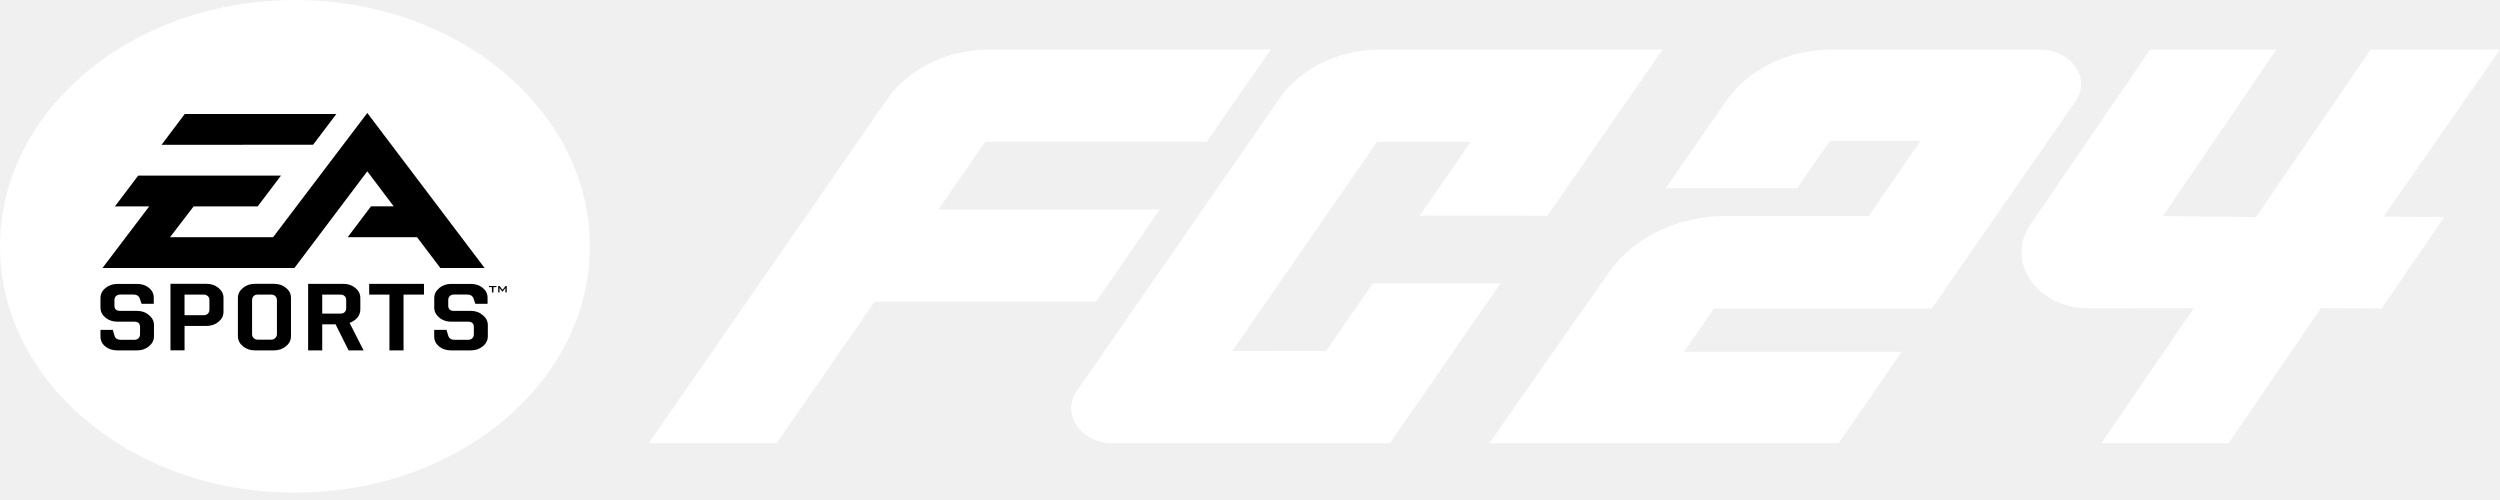
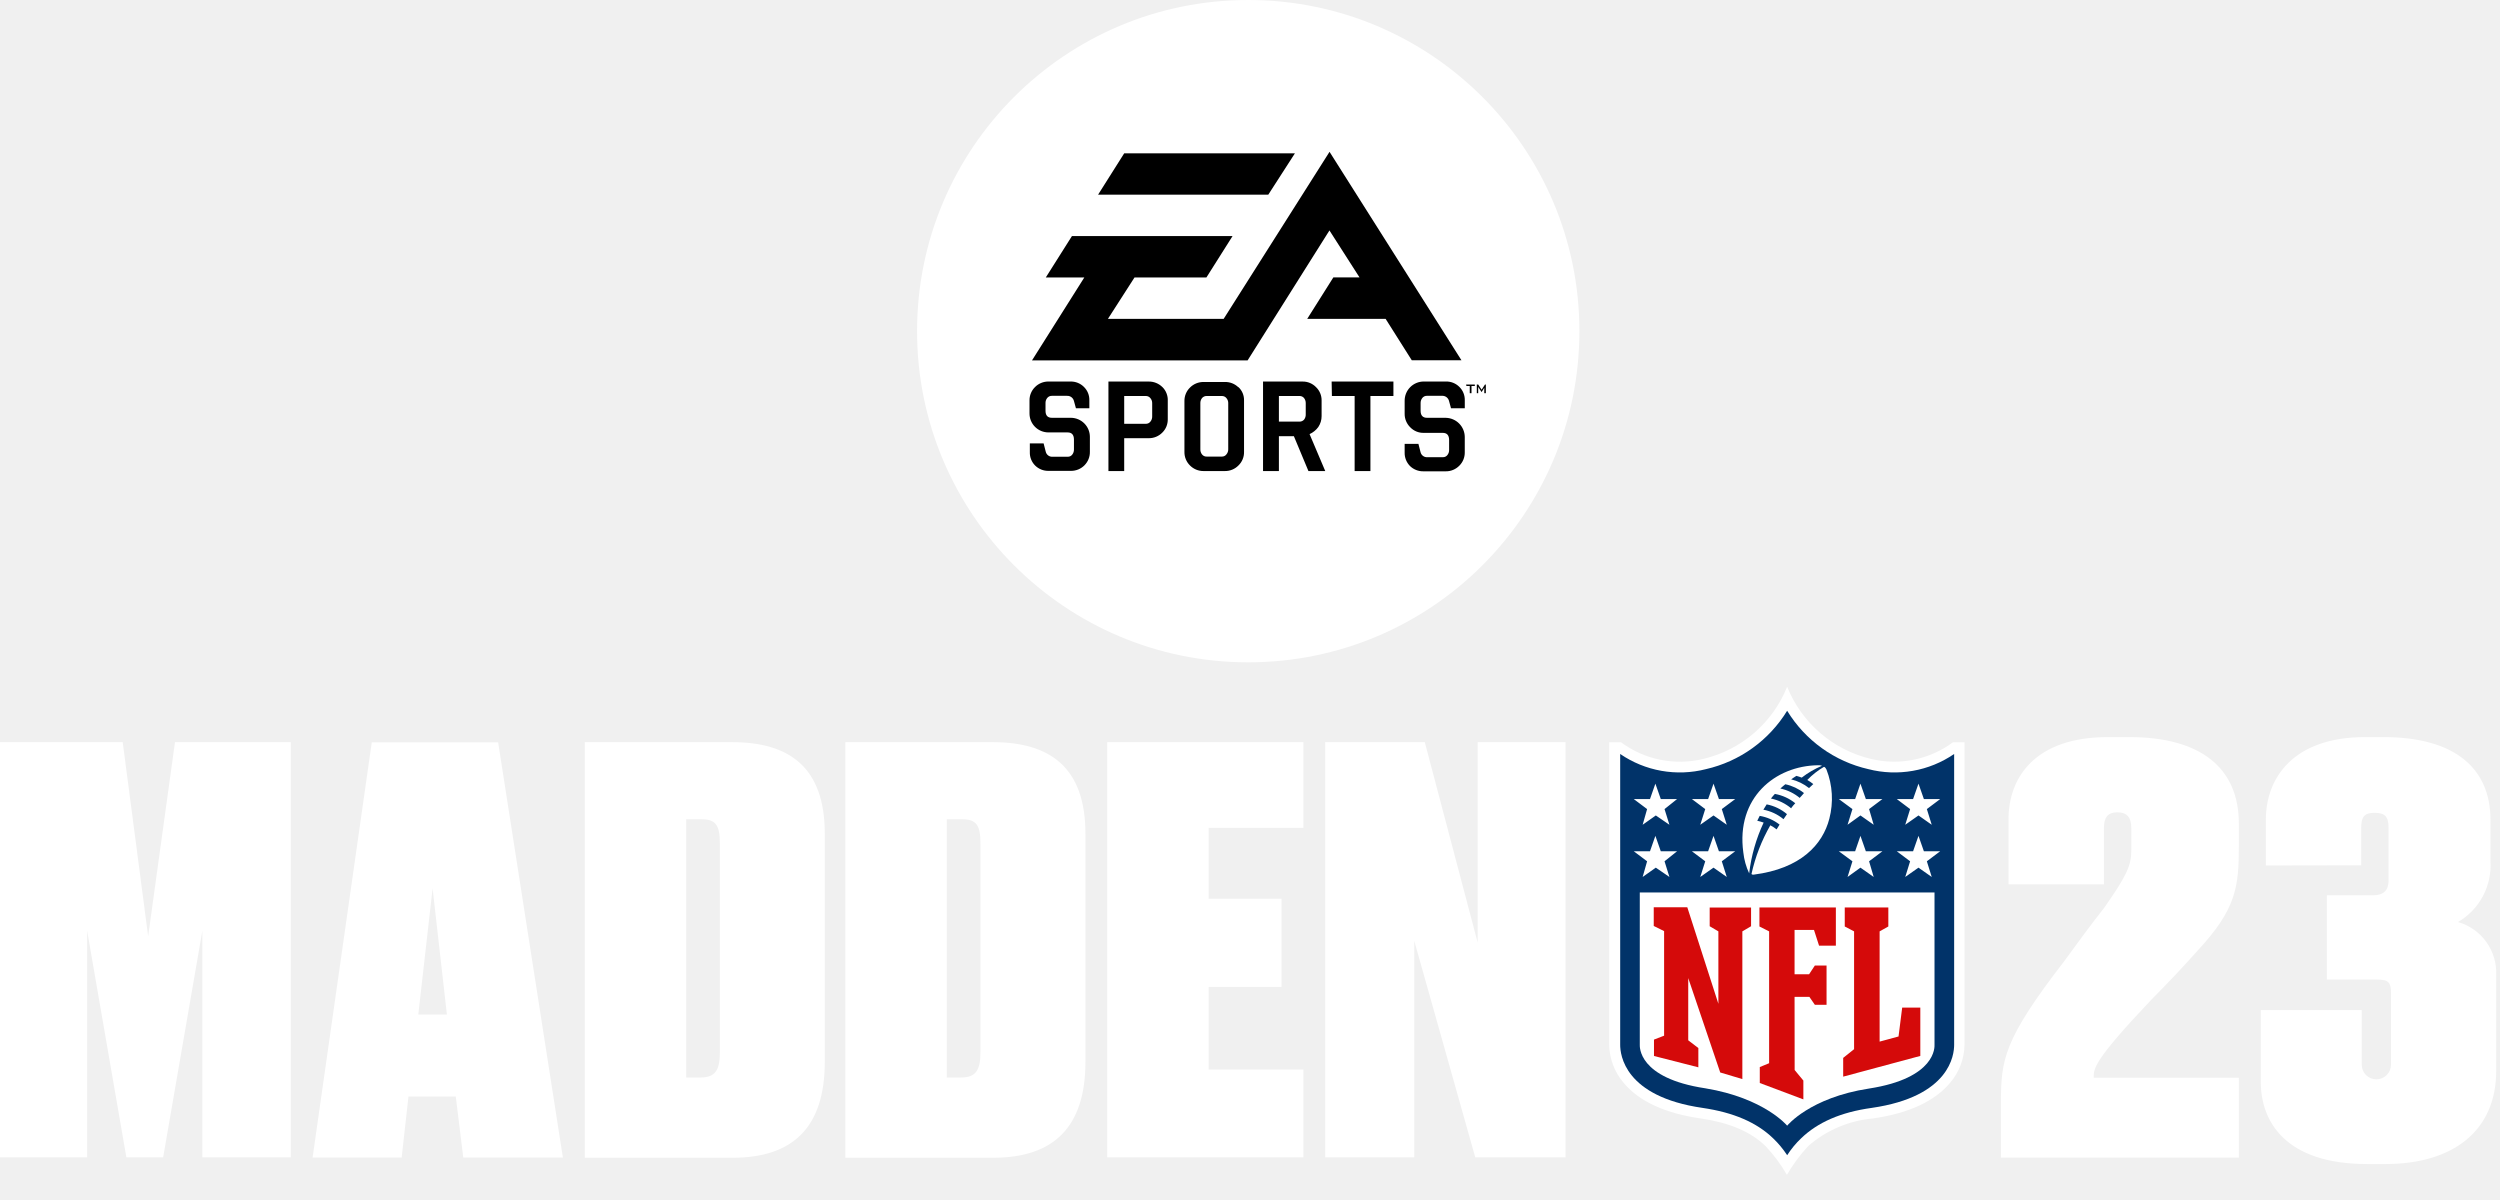
- <svg xmlns="http://www.w3.org/2000/svg" width="250" height="50" viewBox="0 0 250 50" fill="none">
-   <g id="EA_Sports_FC_24_logo 2" clip-path="url(#clip0_35_648)">
-     <g id="Clip path group">
-       <mask id="mask0_35_648" style="mask-type:luminance" maskUnits="userSpaceOnUse" x="0" y="0" width="250" height="50">
-         <g id="clip0_1092_23022">
-           <path id="Vector" d="M250 0H0V49.27H250V0Z" fill="white" />
-         </g>
-       </mask>
-       <g mask="url(#mask0_35_648)">
-         <g id="Group">
-           <path id="Vector_2" d="M29.659 2.841C15.245 2.841 3.558 12.601 3.558 24.64C3.558 36.68 15.242 46.44 29.656 46.44C44.07 46.44 55.754 36.68 55.754 24.64C55.754 12.601 44.073 2.841 29.659 2.841Z" fill="black" />
-           <path id="Vector_3" d="M34.067 29.458H32.222V31.361H34.067C34.23 31.361 34.364 31.311 34.468 31.215C34.569 31.113 34.619 30.981 34.619 30.825V30.006C34.619 29.848 34.572 29.718 34.468 29.614C34.367 29.51 34.23 29.46 34.067 29.46V29.458Z" fill="white" />
-           <path id="Vector_4" d="M27.126 29.458H25.774C25.599 29.458 25.462 29.508 25.359 29.612C25.258 29.716 25.207 29.845 25.207 30.004V33.415C25.207 33.569 25.255 33.698 25.359 33.802C25.465 33.909 25.599 33.966 25.774 33.966H27.126C27.289 33.966 27.426 33.911 27.53 33.802C27.64 33.698 27.693 33.569 27.693 33.415V30.004C27.693 29.845 27.64 29.716 27.53 29.612C27.426 29.508 27.289 29.458 27.126 29.458Z" fill="white" />
-           <path id="Vector_5" d="M20.375 29.458H18.453V31.522H20.375C20.538 31.522 20.678 31.47 20.782 31.368C20.889 31.264 20.942 31.135 20.942 30.976V30.006C20.942 29.845 20.889 29.718 20.782 29.614C20.678 29.51 20.538 29.46 20.375 29.46V29.458Z" fill="white" />
-           <path id="Vector_6" d="M29.493 0C13.205 0 0 11.03 0 24.635C0 38.24 13.205 49.27 29.493 49.27C45.781 49.27 58.986 38.24 58.986 24.635C58.986 11.03 45.784 0 29.493 0ZM18.471 11.402H33.633L31.311 14.473L16.154 14.481L18.474 11.402H18.471ZM15.397 33.618C15.397 34.013 15.233 34.348 14.91 34.621C14.58 34.899 14.176 35.038 13.713 35.038H11.714C11.239 35.038 10.841 34.904 10.523 34.641C10.202 34.375 10.048 34.048 10.048 33.646V32.986H11.277L11.459 33.599C11.542 33.852 11.75 33.981 12.088 33.981H13.44C13.609 33.981 13.745 33.931 13.852 33.824C13.953 33.723 14.004 33.589 14.004 33.435V32.708C14.004 32.351 13.817 32.17 13.44 32.17H11.741C11.277 32.17 10.873 32.033 10.538 31.758C10.211 31.48 10.048 31.148 10.048 30.756V29.795C10.048 29.411 10.211 29.078 10.538 28.806C10.873 28.528 11.277 28.391 11.741 28.391H13.713C14.176 28.391 14.571 28.525 14.898 28.788C15.219 29.054 15.376 29.381 15.376 29.781V30.378H14.155L13.971 29.838C13.876 29.58 13.662 29.453 13.348 29.453H12.014C11.839 29.453 11.702 29.505 11.601 29.609C11.491 29.713 11.444 29.845 11.444 30.004V30.565C11.444 30.914 11.631 31.088 12.014 31.088H13.713C14.173 31.088 14.568 31.227 14.901 31.51C15.233 31.79 15.397 32.12 15.397 32.505V33.631V33.618ZM22.35 31.182C22.35 31.574 22.183 31.907 21.857 32.18C21.521 32.455 21.117 32.594 20.651 32.594H18.456V35.035H17.048V28.381H20.651C21.117 28.381 21.521 28.518 21.857 28.796C22.183 29.069 22.35 29.401 22.35 29.783V31.182ZM29.098 33.608C29.098 34.013 28.938 34.348 28.599 34.621C28.266 34.899 27.874 35.038 27.399 35.038H25.495C25.02 35.038 24.619 34.899 24.289 34.621C23.959 34.348 23.79 34.013 23.79 33.608V29.783C23.79 29.401 23.959 29.069 24.289 28.796C24.619 28.518 25.023 28.381 25.495 28.381H27.399C27.874 28.381 28.266 28.518 28.599 28.791C28.938 29.059 29.098 29.396 29.098 29.783V33.608ZM29.448 26.799H10.25L14.919 20.639H11.491L13.823 17.557H28.103L25.768 20.639H19.365L17.001 23.722H27.307L36.731 11.296L48.46 26.799H44.034L41.703 23.72H34.768L37.099 20.634H39.371L36.728 17.133L29.445 26.796L29.448 26.799ZM34.857 35.038L33.559 32.433H32.222V35.038H30.814V28.384H34.337C34.809 28.384 35.21 28.52 35.537 28.798C35.867 29.071 36.033 29.403 36.033 29.785V30.947C36.033 31.247 35.932 31.525 35.736 31.765C35.528 32.006 35.267 32.177 34.961 32.289L36.357 35.038H34.86H34.857ZM42.398 29.458H40.354V35.038H38.944V29.458H36.918V28.384H42.398V29.458ZM48.783 33.618C48.783 34.013 48.62 34.348 48.291 34.621C47.958 34.899 47.557 35.038 47.084 35.038H45.092C44.616 35.038 44.224 34.904 43.901 34.641C43.583 34.375 43.422 34.048 43.422 33.646V32.986H44.649L44.833 33.599C44.919 33.852 45.124 33.981 45.466 33.981H46.817C46.987 33.981 47.129 33.931 47.233 33.824C47.334 33.723 47.385 33.589 47.385 33.435V32.708C47.385 32.351 47.197 32.17 46.817 32.17H45.121C44.652 32.17 44.248 32.033 43.925 31.758C43.598 31.48 43.425 31.148 43.425 30.756V29.795C43.425 29.411 43.595 29.078 43.925 28.806C44.248 28.528 44.652 28.391 45.121 28.391H47.087C47.56 28.391 47.952 28.525 48.276 28.788C48.596 29.054 48.757 29.381 48.757 29.781V30.378H47.533L47.349 29.838C47.251 29.58 47.04 29.453 46.728 29.453H45.392C45.222 29.453 45.077 29.505 44.979 29.609C44.878 29.713 44.824 29.845 44.824 30.004V30.565C44.824 30.914 45.017 31.088 45.392 31.088H47.087C47.551 31.088 47.949 31.227 48.276 31.51C48.617 31.79 48.783 32.12 48.783 32.505V33.631V33.618ZM49.645 28.711H49.345V29.245H49.193V28.711H48.893V28.602H49.645V28.711ZM50.539 29.245V28.848C50.539 28.83 50.539 28.811 50.542 28.778C50.527 28.803 50.524 28.825 50.503 28.848L50.26 29.163H50.236L49.983 28.84C49.971 28.823 49.954 28.798 49.936 28.776C49.936 28.801 49.951 28.823 49.951 28.845V29.242H49.82V28.597H49.951L50.254 28.987L50.556 28.597H50.672V29.242H50.533L50.539 29.245Z" fill="white" />
-           <path id="Vector_7" d="M111.295 44.321H138.985L150.057 28.337H137.289L132.608 35.092L123.234 35.1L137.708 14.179H147.078L141.967 21.562L154.744 21.572L166.259 4.952H138.091C133.912 4.95 130.051 6.81 127.96 9.83L107.683 39.094C106.073 41.416 108.081 44.324 111.292 44.324" fill="white" />
-           <path id="Vector_8" d="M207.546 10.145C209.144 7.84 207.153 4.955 203.965 4.952C196.842 4.947 188.338 4.942 183.201 4.955C178.852 4.967 174.866 6.895 172.68 10.021C171.59 11.581 169.312 14.861 166.568 18.823H179.72L182.993 14.087H192.065L186.868 21.601H172.606C167.806 21.594 163.363 23.717 160.936 27.178C156.645 33.294 150.206 42.483 148.94 44.321H183.854L190.183 35.177H168.4L171.403 30.845H193.18C194.614 28.771 202.646 17.208 207.542 10.145" fill="white" />
-           <path id="Vector_9" d="M93.842 20.944L98.526 14.176H120.671L127.086 4.944H99.031C94.781 4.944 90.852 6.837 88.722 9.911L64.878 44.319H77.656L87.469 30.17H109.611L115.984 20.941H93.839L93.842 20.944Z" fill="white" />
-           <path id="Vector_10" d="M250 4.954L238.361 21.66L244.426 21.7L238.171 30.845L232.093 30.82L222.863 44.319H210.13L219.375 30.823L208.879 30.835C203.724 30.84 200.486 26.188 203.046 22.447L215.016 4.952L227.653 4.944L216.292 21.608L225.607 21.7L237.065 4.954H250.004H250Z" fill="white" />
-         </g>
-       </g>
-     </g>
+ <svg xmlns="http://www.w3.org/2000/svg" width="150" height="72" viewBox="0 0 150 72" fill="none">
+   <g clip-path="url(#clip0_5758_154390)">
+     <path d="M74.894 39.74c10.974 0 19.87-8.896 19.87-19.87C94.764 8.896 85.868 0 74.894 0S55.024 8.896 55.024 19.87c0 10.974 8.896 19.87 19.87 19.87z" fill="#fff" />
+     <path d="M87.966 23.07h.523v.089h-.199v.434h-.105v-.434h-.199l-.021-.089zm-23.703 1.998h-1.145c-.262 0-.387-.141-.387-.424v-.45c-.006-.116.031-.23.105-.319.034-.041.077-.074.126-.096.049-.022.102-.032.156-.029h.894c.096-.006.19.021.268.077.077.057.133.138.156.231l.12.439h.805v-.481c.004-.148-.023-.296-.079-.434-.056-.138-.139-.262-.245-.366a1.104 1.104 0 00-.365-.243c-.137-.056-.283-.083-.43-.082H62.909c-.151-.001-.3.028-.439.085-.139.058-.266.142-.371.25-.106.104-.189.229-.246.367-.057.137-.085.285-.083.433v.774c-.001.15.027.299.084.439.057.139.141.266.247.372.106.106.232.191.371.248.139.057.288.086.438.086h1.145c.256 0 .382.146.382.434v.586c.004.114-.033.225-.104.314a.324.324 0 01-.123.097.323.323 0 01-.154.028h-.889c-.096.01-.193-.016-.271-.073-.078-.057-.133-.141-.153-.235l-.126-.491H61.79v.523c-.005.149.021.297.076.436.055.139.138.264.243.369.106.104.232.186.37.241.138.055.286.081.435.078h1.349c.15.001.298-.029.437-.086.138-.058.264-.142.369-.249.105-.107.188-.233.244-.372.056-.139.083-.288.08-.438v-.899c-.001-.3-.12-.588-.332-.801-.211-.213-.498-.335-.798-.339zm5.485-1.841c.108.108.192.237.246.38.055.142.08.294.072.447v1.098c.003.15-.025.298-.081.437-.057.139-.141.264-.248.368-.106.108-.233.193-.374.251-.14.058-.291.086-.442.084h-1.469v1.971h-.946v-5.37h2.426c.151-.001.301.028.441.086.14.058.267.142.374.249zm-.617.973a.45.45 0 00-.11-.314c-.033-.041-.074-.073-.121-.095-.047-.022-.099-.032-.151-.031h-1.297v1.668h1.297c.052.002.104-.009.151-.031.047-.022.089-.054.121-.095.075-.089.114-.203.11-.319v-.784zm9.443 1.846l.941 2.217h-1.009l-.873-2.091h-.899v2.091h-.952v-5.37h2.374c.15-.002.299.026.437.084.138.058.264.143.368.251.108.103.193.227.251.365.058.138.086.286.084.435v.936c.002.235-.068.464-.199.659-.135.184-.315.33-.523.424zm-.23-1.846c.005-.113-.03-.224-.099-.314a.335.335 0 00-.121-.095c-.047-.022-.099-.032-.151-.031h-1.239v1.537h1.239a.35.35 0 00.149-.03c.047-.021.089-.052.123-.09.069-.09.104-.201.099-.314v-.664zm1.569-.439h1.365v4.502h.947v-4.502h1.38v-.868h-3.707l.016.868zm6.85 1.307h-1.145c-.251 0-.382-.141-.382-.424v-.45c-.004-.115.033-.229.105-.319.033-.041.076-.074.124-.096.048-.022.101-.032.153-.03h.899c.096-.006.19.021.268.077.077.057.133.138.156.231l.12.439h.826v-.481c.004-.148-.023-.296-.079-.434-.056-.138-.139-.262-.245-.366-.105-.105-.229-.188-.367-.244-.138-.056-.285-.083-.433-.08h-1.328a1.145 1.145 0 00-.445.086c-.141.058-.269.143-.377.252-.108.108-.193.237-.25.378-.057.141-.086.293-.084.446v.774c-.002.151.027.3.085.439.058.139.142.266.25.371.104.108.229.194.368.252.139.058.288.086.438.083h1.145c.256 0 .382.146.382.434v.586c.004.114-.033.225-.105.314-.032.042-.075.075-.123.097-.048.022-.101.032-.154.028h-.91c-.096.01-.193-.016-.271-.073-.078-.057-.133-.141-.153-.235l-.126-.491h-.826v.523c-.004.149.023.297.078.435.055.138.137.264.241.37.106.104.232.185.371.24.138.055.286.082.434.079h1.344c.151.002.3-.027.439-.085.139-.058.265-.142.371-.25.107-.105.192-.232.248-.371.057-.139.084-.289.081-.439v-.925c-.005-.301-.127-.588-.34-.8-.213-.213-.499-.334-.8-.34h.016zm2.337-1.998l-.204.314-.204-.314h-.084v.523h.084v-.324-.058l.031.052.172.262.162-.256v-.058.382h.094v-.523h-.052zm-14.793.157c.11.102.196.226.254.364.058.138.085.287.081.436v3.085c.004.152-.024.303-.082.443a1.093 1.093 0 01-.253.373c-.106.107-.232.193-.371.25-.139.058-.289.086-.439.085h-1.281c-.151.002-.302-.027-.442-.084a1.131 1.131 0 01-.374-.25 1.114 1.114 0 01-.251-.373 1.113 1.113 0 01-.083-.442V24.053c-.001-.149.028-.297.085-.434s.142-.262.249-.366c.107-.108.234-.193.374-.25.14-.057.29-.086.442-.084h1.281c.295-.006.581.105.795.308h.016zm-.612.973c.004-.115-.035-.227-.11-.314-.032-.041-.074-.073-.121-.095-.047-.022-.099-.032-.151-.031h-.91a.35.35 0 00-.156.03c-.049.022-.092.054-.127.096-.069.09-.104.201-.099.314v2.756c-.004.111.031.221.099.308.033.043.076.077.125.1.049.023.103.033.157.031h.91c.052.002.104-.01.152-.032a.328.328 0 00.12-.098c.074-.086.113-.196.11-.308v-2.756zm4-15.002H67.453l-1.569 2.484h10.212l1.6-2.484zm3.875 7.446h-1.569l-1.569 2.489h4.706l1.569 2.484h2.981L79.772 9.109 73.419 19.133h-6.944l1.595-2.484h4.314l1.569-2.484h-9.637l-1.569 2.484h2.311l-3.137 4.973H74.857l4.91-7.796 1.804 2.818z" fill="#000" />
+     <path d="M0 44.529h7.362l1.527 11.65 1.61-11.65h6.949v24.91h-5.307V55.845L9.789 69.44h-2.207l-2.353-13.595v13.595H0V44.529zM27.347 65.79h-2.839l-.408 3.66h-5.344l3.55-24.91h7.582l3.885 24.91h-5.977l-.45-3.66zm-2.248-4.92h1.715l-.858-7.566-.858 7.566zM35.086 44.529h8.837c3.435 0 5.564 1.506 5.564 5.49v13.694c0 3.916-1.903 5.752-5.527 5.752h-8.873V44.529zm6.087 20.121h.863c.894 0 1.155-.465 1.155-1.506V50.595c0-1.046-.225-1.438-1.082-1.438h-.936v15.493zM50.72 44.529h8.837c3.435 0 5.569 1.506 5.569 5.49v13.694c0 3.916-1.909 5.752-5.532 5.752h-8.873V44.529zm6.087 20.121h.863c.894 0 1.156-.465 1.156-1.506V50.595c0-1.046-.225-1.438-1.082-1.438h-.936v15.493zM78.203 44.529v5.145h-5.684v4.251h4.371v5.292h-4.371v4.957h5.684v5.266H66.433V44.529h11.77zM85.487 44.529l3.174 12.027V44.529h5.271v24.91h-5.417l-3.66-12.989v12.989h-5.344V44.529h5.977zM126.236 49.675v3.383h-5.725v-3.906c0-2.515 1.605-4.926 5.955-4.926h1.297c4.277 0 6.568 1.846 6.568 5.192v1.302c0 2.51-.152 3.817-2.484 6.327-.8.905-1.715 1.872-2.745 2.913-3.587 3.78-3.478 4.183-3.478 4.706h8.707v4.79h-14.275v-3.284c0-2.578.151-3.78 3.775-8.471.805-1.103 1.684-2.306 2.405-3.211 1.339-1.909 1.642-2.546 1.642-3.451v-1.365c0-.638-.267-.936-.837-.936-.569 0-.805.308-.805.936zM135.952 51.928v-2.745c0-2.546 1.683-4.957 5.955-4.957h1.109c4.314 0 6.411 1.909 6.411 4.957v2.478c.048.731-.109 1.46-.452 2.107-.344.647-.861 1.185-1.494 1.553.683.196 1.281.617 1.696 1.193.415.577.625 1.276.595 1.986v5.752c0 3.618-2.615 5.59-6.641 5.59h-1.109c-4.883 0-6.374-2.541-6.374-4.92V60.603h6.056v3.279c0 .233.092.457.257.621.165.165.388.257.621.257.233 0 .456-.093.621-.257.165-.165.257-.388.257-.621v-4.272c0-.638-.115-.837-.836-.837h-3.012v-5.056h2.787c.612 0 .915-.303.915-.873v-3.169c0-.701-.23-.905-.842-.905s-.8.235-.8.905v2.243l-5.72.011zM117.18 44.535c-.698.517-1.501.875-2.352 1.048-.851.173-1.73.156-2.574-.049-1.123-.267-2.165-.799-3.04-1.553-.874-.753-1.555-1.706-1.985-2.777-.429 1.072-1.111 2.025-1.986 2.779-.876.754-1.92 1.285-3.044 1.551-.846.207-1.728.225-2.582.052a5.923 5.923 0 01-2.359-1.051h-.706v18.155c.014.833.318 1.635.858 2.269.92 1.114 2.484 1.841 4.638 2.149 1.715.251 2.986.79 3.88 1.652.495.525.927 1.106 1.287 1.731.361-.622.791-1.203 1.281-1.731 1.086-.946 2.444-1.525 3.879-1.652 2.16-.308 3.723-1.046 4.638-2.149.542-.633.845-1.436.858-2.269V44.535h-.69z" fill="#fff" />
+     <path d="M117.248 45.24c-.744.509-1.588.854-2.475 1.01-.887.157-1.798.123-2.671-.101-1.005-.229-1.954-.657-2.791-1.259-.837-.602-1.545-1.365-2.082-2.244-.538.879-1.247 1.641-2.083 2.243-.837.602-1.786 1.03-2.79 1.26-.873.224-1.784.258-2.671.101-.887-.157-1.731-.502-2.474-1.011v17.449c0 .591.246 3.106 4.942 3.786 1.856.272 3.242.868 4.235 1.825.319.305.601.645.842 1.014.237-.37.518-.711.837-1.014.993-.957 2.379-1.569 4.235-1.825 4.706-.68 4.947-3.195 4.947-3.786V45.24z" fill="#013369" />
+     <path d="M107.229 67.542s1.36-1.684 4.905-2.228c4.058-.627 3.937-2.531 3.937-2.614v-9.151H98.387v9.135c0 .099-.12 2.003 3.932 2.614 3.545.586 4.91 2.243 4.91 2.243z" fill="#fff" />
+     <path d="M103.103 60.227v-4.345l-.522-.308v-1.124h2.483v1.124l-.523.308v8.863l-1.328-.397-1.919-5.663v3.733l.607.465v1.156l-2.662-.68v-.983l.607-.235v-6.275l-.622-.308v-1.124h2.013l1.866 5.794zM107.679 64.201l.523.633v1.129l-2.615-.983v-.957l.56-.23v-7.911l-.581-.293v-1.14h4.586v2.29h-1.009l-.303-.941h-1.166v2.656h.873l.345-.523h.701v2.358h-.701l-.329-.476h-.889l.005 4.387zM110.591 64.598v-1.124l.654-.523v-7.069l-.56-.293v-1.14h2.615v1.14l-.523.293v6.615l1.135-.308.219-1.731h1.088v2.897l-4.628 1.244z" fill="#D50A0A" />
+     <path d="M98.826 51.677l-.8-.601h.973l.324-.925.324.925h.978l-.753.601.293.941-.816-.559-.79.559.267-.941zM102.314 51.677l-.8-.601h.973l.324-.925.324.925h.978l-.805.601.298.941-.795-.559-.795.559.298-.941zM98.826 48.545l-.8-.601h.973l.324-.925.324.925h.978l-.753.601.293.941-.816-.559-.79.559.267-.941zM102.314 48.545l-.8-.601h.973l.324-.925.324.925h.978l-.805.601.298.941-.795-.559-.795.559.298-.941zM115.904 52.618l-.795-.559-.795.559.293-.941-.8-.601h.978l.324-.925.324.925h.978l-.8.601.293.941zM112.422 52.618l-.795-.559-.774.559.293-.941-.816-.601h.978l.319-.925.324.925h.994l-.8.601.277.941zM115.904 49.486l-.795-.559-.795.559.293-.941-.8-.601h.978l.324-.925.324.925h.978l-.8.601.293.941zM112.422 49.486l-.795-.559-.774.559.293-.941-.816-.601h.978l.319-.925.324.925h.994l-.8.601.277.941zM109.431 46.014c-.365.215-.699.479-.994.784.127.073.247.155.361.246l-.256.24c-.316-.249-.681-.427-1.072-.523.099-.073.209-.141.314-.209.108.029.214.064.319.105.373-.289.783-.528 1.218-.711-.077-.027-.159-.037-.241-.031-2.567.031-4.93 1.95-4.481 5.229.047.436.165.862.351 1.26.124-1.056.417-2.085.868-3.049-.125-.044-.253-.081-.382-.11l.146-.293c.435.074.844.253 1.192.523-.083.136-.141.22-.177.288-.118-.093-.244-.175-.377-.246-.521.908-.902 1.89-1.129 2.913 0 .042.078.058.141.047 2.813-.361 4.126-1.799 4.528-3.352.256-.978.196-2.013-.172-2.954-.027-.042-.074-.157-.157-.157zm-2.421 3.137c-.348-.289-.764-.485-1.208-.57 0 0 .125-.209.199-.319.449.088.868.29 1.218.586l-.209.303zm.465-.648c-.351-.295-.769-.498-1.218-.591.068-.089.151-.188.235-.277.449.08.87.273 1.224.559-.094.094-.173.194-.241.288v.021zm.523-.617c-.34-.284-.743-.482-1.176-.575.099-.094.203-.178.298-.256.409.087.792.268 1.119.528-.084.11-.173.194-.251.282l.01.021z" fill="#fff" />
  </g>
  <defs>
-     <clipPath id="clip0_35_648">
-       <rect width="250" height="50" fill="white" />
+     <clipPath id="clip0_5758_154390">
+       <path fill="#fff" d="M0 0h149.787v70.491H0z" />
    </clipPath>
  </defs>
</svg>
